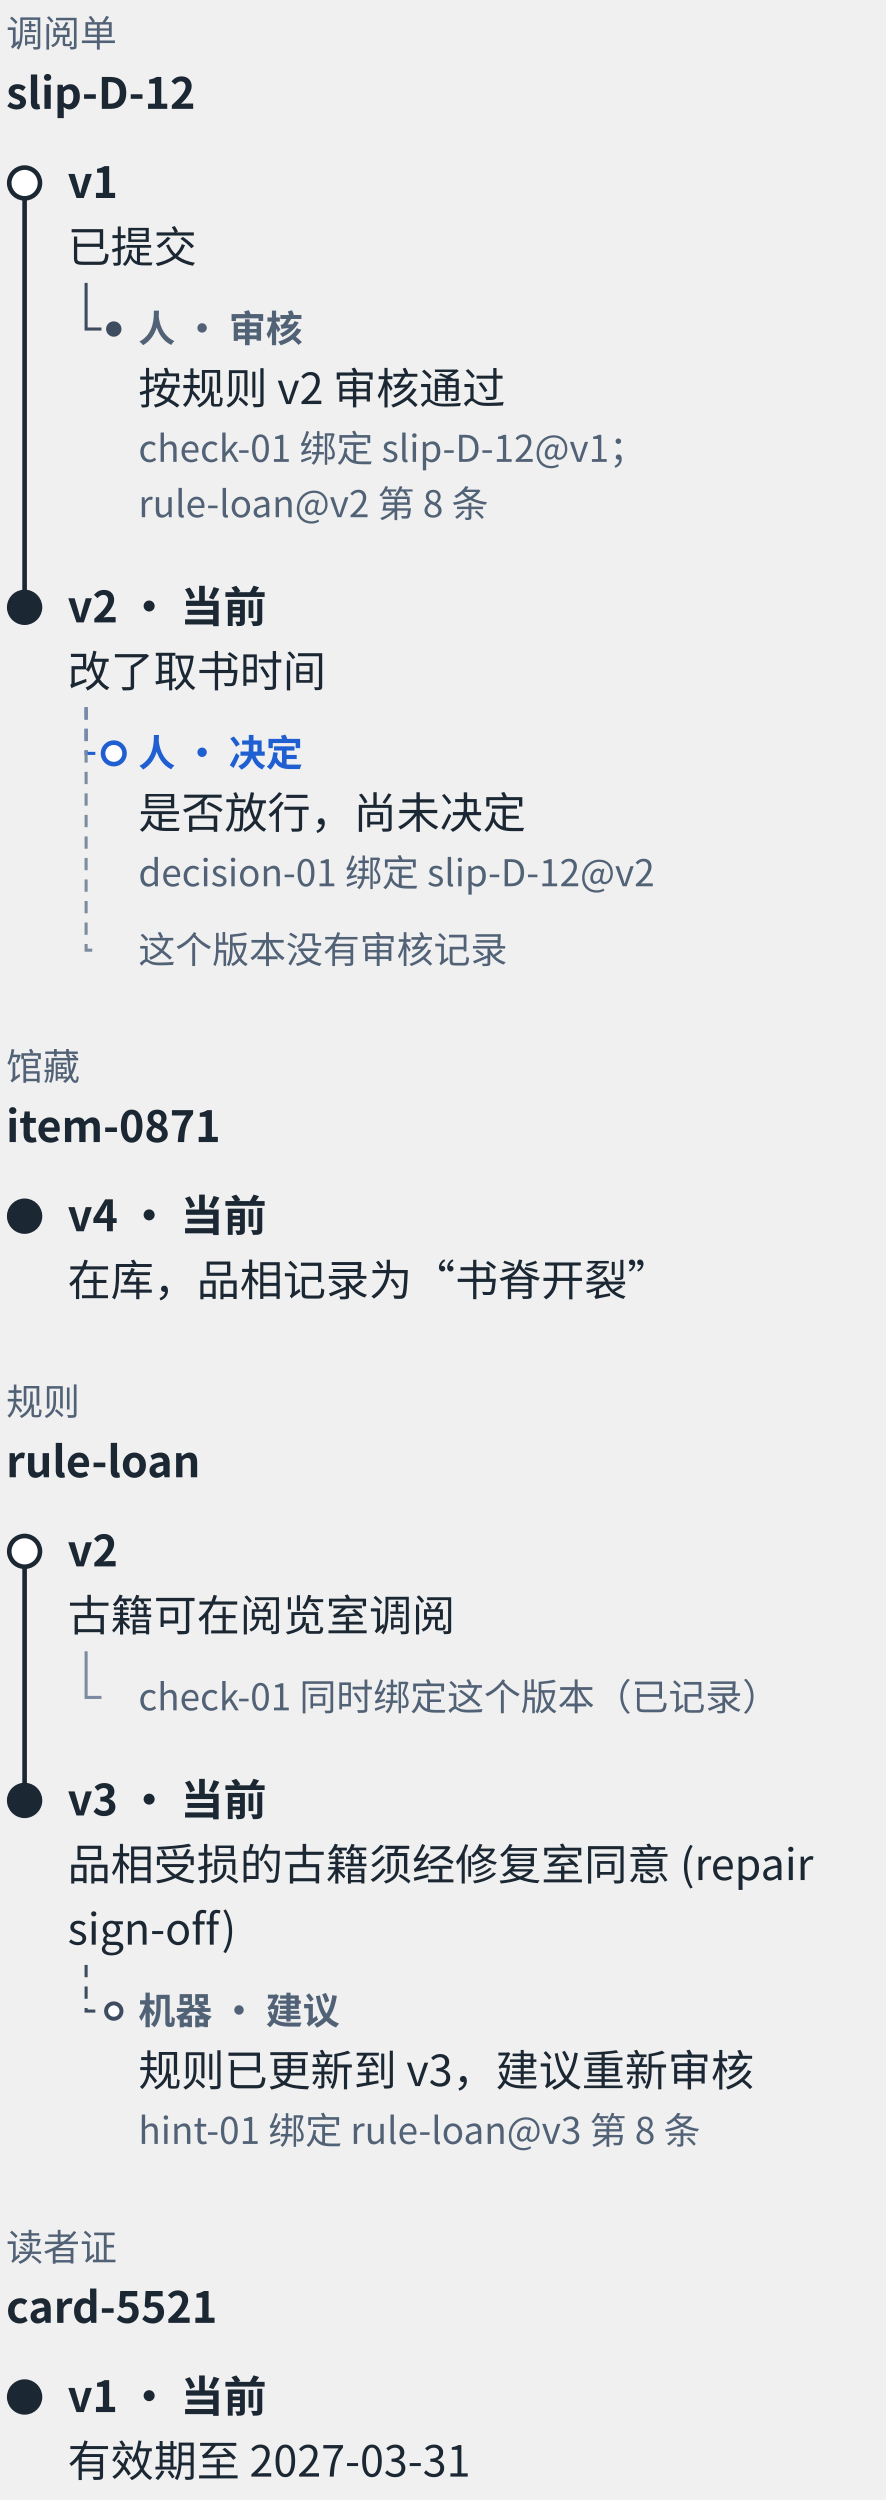
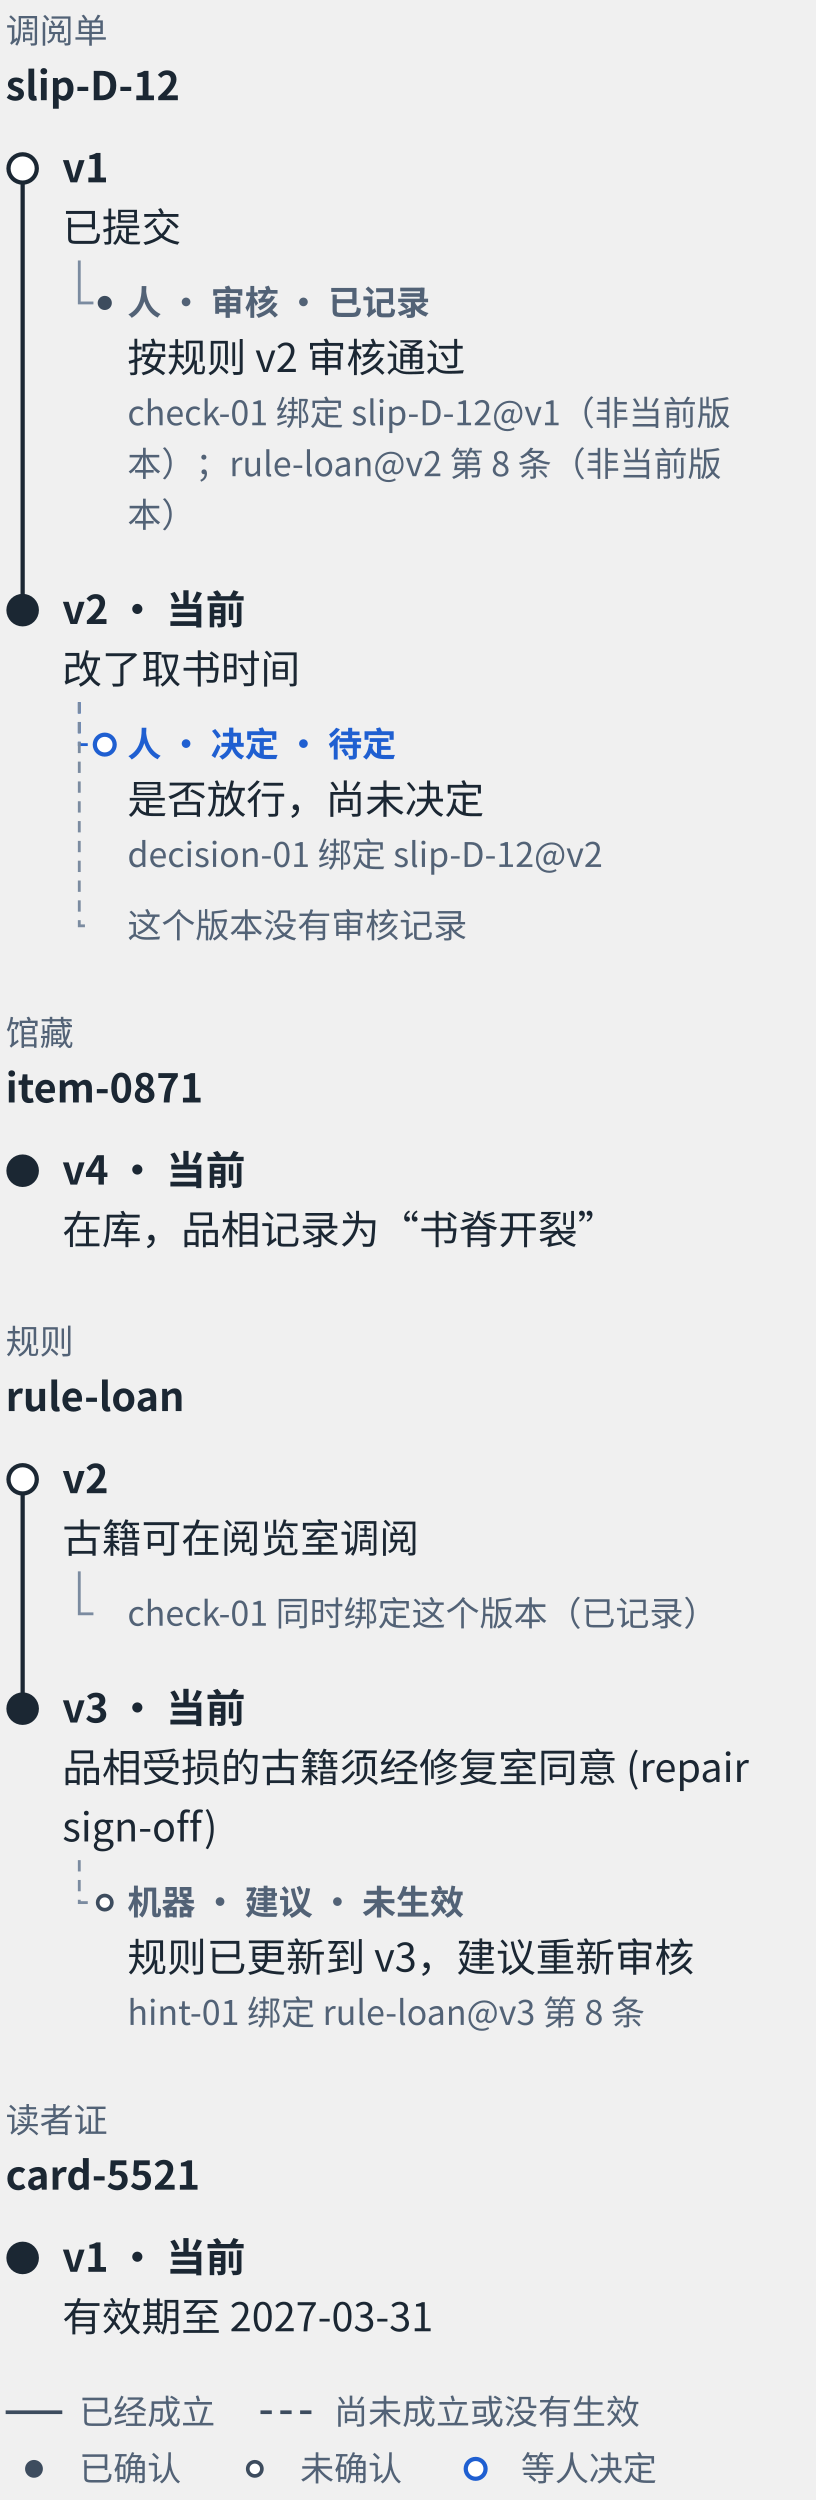
- <svg xmlns="http://www.w3.org/2000/svg" id="tracks-four-w288" viewBox="-2 -2 288 813" width="288" height="813" role="img" aria-labelledby="tracks-four-w288-title tracks-four-w288-desc" lang="zh-Hans" xml:lang="zh-Hans" font-family="system-ui, -apple-system, 'PingFang SC', 'Hiragino Sans GB', 'Noto Sans CJK SC', 'Microsoft YaHei', sans-serif" data-asset="rel-tracks" data-asset-version="0.1.0">
+ <svg xmlns="http://www.w3.org/2000/svg" id="tracks-four-w288" viewBox="-2 -2 288 883" width="288" height="883" role="img" aria-labelledby="tracks-four-w288-title tracks-four-w288-desc" lang="zh-Hans" xml:lang="zh-Hans" font-family="system-ui, -apple-system, 'PingFang SC', 'Hiragino Sans GB', 'Noto Sans CJK SC', 'Microsoft YaHei', sans-serif" data-asset="rel-tracks" data-asset-version="0.2.0">
  <g data-object-id="slip-D-12" data-role="lane">
    <text x="0" y="13.2" font-size="12" fill="#526276" data-text="slip-D-12.role">调阅单</text>
    <text x="0" y="33.4" font-size="14" font-weight="600" fill="#1b2733" data-text="slip-D-12.id">slip-D-12</text>
-     <path d="M6 57.5V195.5" fill="none" stroke="#1b2733" stroke-width="1.5" />
+     <path d="M6 57.5V213.5" fill="none" stroke="#1b2733" stroke-width="1.5" />
    <circle cx="6" cy="57.5" r="5" fill="#ffffff" stroke="#1b2733" stroke-width="1.5" />
-     <circle cx="6" cy="195.5" r="5" fill="#1b2733" stroke="#1b2733" stroke-width="1.5" />
+     <circle cx="6" cy="213.5" r="5" fill="#1b2733" stroke="#1b2733" stroke-width="1.5" />
    <g data-version="slip-D-12@1">
      <text x="20" y="62.4" font-size="14" font-weight="600" fill="#1b2733" data-text="slip-D-12@1.head">v1</text>
      <text x="20" y="83.4" font-size="14" fill="#1b2733" data-text="slip-D-12@1.label">已提交</text>
-       <g data-binding-id="check-01" data-origin="human" data-state="recorded" data-basis="slip-D-12@1 rule-loan@2#第 8 条">
-         <text x="43" y="109.2" font-size="12" font-weight="600" fill="#526276" data-text="check-01.head">人 · 审核</text>
+       <g data-binding-id="check-01" data-origin="human" data-state="recorded" data-basis="slip-D-12@1">
+         <text x="43" y="109.2" font-size="12" font-weight="600" fill="#526276" data-text="check-01.head">人 · 审核 · 已记录</text>
        <text x="43" y="129.4" font-size="14" fill="#1b2733" data-text="check-01.text">按规则 v2 审核通过</text>
        <text x="43" y="148.2" font-size="12" fill="#526276" data-text="check-01.basis">
-           <tspan x="43" y="148.2">check-01 绑定 slip-D-12@v1；</tspan>
-           <tspan x="43" y="166.2">rule-loan@v2 第 8 条</tspan>
+           <tspan x="43" y="148.2">check-01 绑定 slip-D-12@v1（非当前版</tspan>
+           <tspan x="43" y="166.2">本）；rule-loan@v2 第 8 条（非当前版</tspan>
+           <tspan x="43" y="184.2">本）</tspan>
        </text>
-         <path d="M26 90 L26 105 L31 105" fill="none" stroke="#3d4c5e" stroke-width="1" data-link-for="check-01" data-to="slip-D-12@1" />
+         <path d="M26 90 L26 105 L31 105" fill="none" stroke="#7b8ba0" stroke-width="1" data-link-for="check-01" data-to="slip-D-12@1" />
        <circle cx="35" cy="105" r="2.5" fill="#3d4c5e" />
      </g>
    </g>
    <g data-version="slip-D-12@2" data-current="true">
-       <text x="20" y="200.4" font-size="14" font-weight="600" fill="#1b2733" data-text="slip-D-12@2.head">v2 · 当前</text>
-       <text x="20" y="221.4" font-size="14" fill="#1b2733" data-text="slip-D-12@2.label">改了取书时间</text>
+       <text x="20" y="218.4" font-size="14" font-weight="600" fill="#1b2733" data-text="slip-D-12@2.head">v2 · 当前</text>
+       <text x="20" y="239.4" font-size="14" fill="#1b2733" data-text="slip-D-12@2.label">改了取书时间</text>
      <g data-binding-id="decision-01" data-origin="human" data-state="open" data-basis="slip-D-12@2">
-         <text x="43" y="247.2" font-size="12" font-weight="600" fill="#1f5fd1" data-text="decision-01.head">人 · 决定</text>
-         <text x="43" y="267.4" font-size="14" fill="#1b2733" data-text="decision-01.text">是否放行，尚未决定</text>
-         <text x="43" y="286.2" font-size="12" fill="#526276" data-text="decision-01.basis">decision-01 绑定 slip-D-12@v2</text>
-         <path d="M26 228 L26 243 L31 243" fill="none" stroke="#1f5fd1" stroke-width="1" stroke-dasharray="4 3" data-link-for="decision-01" data-to="slip-D-12@2" />
-         <circle cx="35" cy="243" r="3.5" fill="#ffffff" stroke="#1f5fd1" stroke-width="1.5" />
+         <text x="43" y="265.2" font-size="12" font-weight="600" fill="#1f5fd1" data-text="decision-01.head">人 · 决定 · 待定</text>
+         <text x="43" y="285.4" font-size="14" fill="#1b2733" data-text="decision-01.text">是否放行，尚未决定</text>
+         <text x="43" y="304.2" font-size="12" fill="#526276" data-text="decision-01.basis">decision-01 绑定 slip-D-12@v2</text>
+         <path d="M26 246 L26 261 L31 261" fill="none" stroke="#1f5fd1" stroke-width="1" stroke-dasharray="4 3" data-link-for="decision-01" data-to="slip-D-12@2" />
+         <circle cx="35" cy="261" r="3.5" fill="#ffffff" stroke="#1f5fd1" stroke-width="1.5" />
      </g>
-       <text x="43" y="311.2" font-size="12" fill="#526276" data-text="slip-D-12@2.absence.0">这个版本没有审核记录</text>
-       <path d="M26 228 L26 307 L31 307" fill="none" stroke="#7b8ba0" stroke-width="1" stroke-dasharray="4 3" data-absence-at="slip-D-12@2" />
+       <text x="43" y="329.2" font-size="12" fill="#526276" data-text="slip-D-12@2.absence.0">这个版本没有审核记录</text>
+       <path d="M26 246 L26 325 L31 325" fill="none" stroke="#7b8ba0" stroke-width="1" stroke-dasharray="4 3" data-absence-at="slip-D-12@2" />
    </g>
  </g>
  <g data-object-id="item-0871" data-role="lane">
-     <text x="0" y="349.2" font-size="12" fill="#526276" data-text="item-0871.role">馆藏</text>
-     <text x="0" y="369.4" font-size="14" font-weight="600" fill="#1b2733" data-text="item-0871.id">item-0871</text>
-     <path d="M6 393.5V393.5" fill="none" stroke="#1b2733" stroke-width="1.5" />
-     <circle cx="6" cy="393.5" r="5" fill="#1b2733" stroke="#1b2733" stroke-width="1.5" />
+     <text x="0" y="367.2" font-size="12" fill="#526276" data-text="item-0871.role">馆藏</text>
+     <text x="0" y="387.4" font-size="14" font-weight="600" fill="#1b2733" data-text="item-0871.id">item-0871</text>
+     <path d="M6 411.5V411.5" fill="none" stroke="#1b2733" stroke-width="1.5" />
+     <circle cx="6" cy="411.5" r="5" fill="#1b2733" stroke="#1b2733" stroke-width="1.5" />
    <g data-version="item-0871@4" data-current="true">
-       <text x="20" y="398.4" font-size="14" font-weight="600" fill="#1b2733" data-text="item-0871@4.head">v4 · 当前</text>
-       <text x="20" y="419.4" font-size="14" fill="#1b2733" data-text="item-0871@4.label">在库，品相记录为“书脊开裂”</text>
+       <text x="20" y="416.4" font-size="14" font-weight="600" fill="#1b2733" data-text="item-0871@4.head">v4 · 当前</text>
+       <text x="20" y="437.4" font-size="14" fill="#1b2733" data-text="item-0871@4.label">在库，品相记录为“书脊开裂”</text>
    </g>
  </g>
  <g data-object-id="rule-loan" data-role="lane">
-     <text x="0" y="458.2" font-size="12" fill="#526276" data-text="rule-loan.role">规则</text>
-     <text x="0" y="478.4" font-size="14" font-weight="600" fill="#1b2733" data-text="rule-loan.id">rule-loan</text>
-     <path d="M6 502.5V583.5" fill="none" stroke="#1b2733" stroke-width="1.5" />
-     <circle cx="6" cy="502.5" r="5" fill="#ffffff" stroke="#1b2733" stroke-width="1.5" />
-     <circle cx="6" cy="583.5" r="5" fill="#1b2733" stroke="#1b2733" stroke-width="1.5" />
+     <text x="0" y="476.2" font-size="12" fill="#526276" data-text="rule-loan.role">规则</text>
+     <text x="0" y="496.4" font-size="14" font-weight="600" fill="#1b2733" data-text="rule-loan.id">rule-loan</text>
+     <path d="M6 520.5V601.5" fill="none" stroke="#1b2733" stroke-width="1.5" />
+     <circle cx="6" cy="520.5" r="5" fill="#ffffff" stroke="#1b2733" stroke-width="1.5" />
+     <circle cx="6" cy="601.5" r="5" fill="#1b2733" stroke="#1b2733" stroke-width="1.5" />
    <g data-version="rule-loan@2">
-       <text x="20" y="507.4" font-size="14" font-weight="600" fill="#1b2733" data-text="rule-loan@2.head">v2</text>
-       <text x="20" y="528.4" font-size="14" fill="#1b2733" data-text="rule-loan@2.label">古籍可在阅览室调阅</text>
-       <text x="43" y="554.2" font-size="12" fill="#526276" data-text="check-01.ref.rule-loan@2">check-01 同时绑定这个版本（已记录）</text>
-       <path d="M26 535 L26 550 L31 550" fill="none" stroke="#7b8ba0" stroke-width="1" data-link-for="check-01" data-to="rule-loan@2" />
+       <text x="20" y="525.4" font-size="14" font-weight="600" fill="#1b2733" data-text="rule-loan@2.head">v2</text>
+       <text x="20" y="546.4" font-size="14" fill="#1b2733" data-text="rule-loan@2.label">古籍可在阅览室调阅</text>
+       <text x="43" y="572.2" font-size="12" fill="#526276" data-text="check-01.ref.rule-loan@2">check-01 同时绑定这个版本（已记录）</text>
+       <path d="M26 553 L26 568 L31 568" fill="none" stroke="#7b8ba0" stroke-width="1" data-link-for="check-01" data-to="rule-loan@2" />
    </g>
    <g data-version="rule-loan@3" data-current="true">
-       <text x="20" y="588.4" font-size="14" font-weight="600" fill="#1b2733" data-text="rule-loan@3.head">v3 · 当前</text>
-       <text x="20" y="609.4" font-size="14" fill="#1b2733" data-text="rule-loan@3.label">
-         <tspan x="20" y="609.4">品相受损的古籍须经修复室同意 (repair</tspan>
-         <tspan x="20" y="630.4">sign-off)</tspan>
+       <text x="20" y="606.4" font-size="14" font-weight="600" fill="#1b2733" data-text="rule-loan@3.head">v3 · 当前</text>
+       <text x="20" y="627.4" font-size="14" fill="#1b2733" data-text="rule-loan@3.label">
+         <tspan x="20" y="627.4">品相受损的古籍须经修复室同意 (repair</tspan>
+         <tspan x="20" y="648.4">sign-off)</tspan>
      </text>
      <g data-binding-id="hint-01" data-origin="machine" data-state="proposed" data-basis="rule-loan@3#第 8 条">
-         <text x="43" y="656.2" font-size="12" font-weight="600" fill="#526276" data-text="hint-01.head">机器 · 建议</text>
-         <text x="43" y="676.4" font-size="14" fill="#1b2733" data-text="hint-01.text">规则已更新到 v3，建议重新审核</text>
-         <text x="43" y="695.2" font-size="12" fill="#526276" data-text="hint-01.basis">hint-01 绑定 rule-loan@v3 第 8 条</text>
-         <path d="M26 637 L26 652 L31 652" fill="none" stroke="#3d4c5e" stroke-width="1" stroke-dasharray="4 3" data-link-for="hint-01" data-to="rule-loan@3" />
-         <circle cx="35" cy="652" r="2.5" fill="#ffffff" stroke="#3d4c5e" stroke-width="1.3" />
+         <text x="43" y="674.2" font-size="12" font-weight="600" fill="#526276" data-text="hint-01.head">机器 · 建议 · 未生效</text>
+         <text x="43" y="694.4" font-size="14" fill="#1b2733" data-text="hint-01.text">规则已更新到 v3，建议重新审核</text>
+         <text x="43" y="713.2" font-size="12" fill="#526276" data-text="hint-01.basis">hint-01 绑定 rule-loan@v3 第 8 条</text>
+         <path d="M26 655 L26 670 L31 670" fill="none" stroke="#7b8ba0" stroke-width="1" stroke-dasharray="4 3" data-link-for="hint-01" data-to="rule-loan@3" />
+         <circle cx="35" cy="670" r="2.5" fill="#ffffff" stroke="#3d4c5e" stroke-width="1.3" />
      </g>
    </g>
  </g>
  <g data-object-id="card-5521" data-role="lane">
-     <text x="0" y="733.2" font-size="12" fill="#526276" data-text="card-5521.role">读者证</text>
-     <text x="0" y="753.4" font-size="14" font-weight="600" fill="#1b2733" data-text="card-5521.id">card-5521</text>
-     <path d="M6 777.5V777.5" fill="none" stroke="#1b2733" stroke-width="1.5" />
-     <circle cx="6" cy="777.5" r="5" fill="#1b2733" stroke="#1b2733" stroke-width="1.5" />
+     <text x="0" y="751.2" font-size="12" fill="#526276" data-text="card-5521.role">读者证</text>
+     <text x="0" y="771.4" font-size="14" font-weight="600" fill="#1b2733" data-text="card-5521.id">card-5521</text>
+     <path d="M6 795.5V795.5" fill="none" stroke="#1b2733" stroke-width="1.5" />
+     <circle cx="6" cy="795.5" r="5" fill="#1b2733" stroke="#1b2733" stroke-width="1.5" />
    <g data-version="card-5521@1" data-current="true">
-       <text x="20" y="782.4" font-size="14" font-weight="600" fill="#1b2733" data-text="card-5521@1.head">v1 · 当前</text>
-       <text x="20" y="803.4" font-size="14" fill="#1b2733" data-text="card-5521@1.label">有效期至 2027-03-31</text>
+       <text x="20" y="800.4" font-size="14" font-weight="600" fill="#1b2733" data-text="card-5521@1.head">v1 · 当前</text>
+       <text x="20" y="821.4" font-size="14" fill="#1b2733" data-text="card-5521@1.label">有效期至 2027-03-31</text>
    </g>
  </g>
+   <g data-role="legend">
+     <path d="M0 850L20 850" fill="none" stroke="#3d4c5e" stroke-width="1.3" />
+     <text x="26" y="854.2" font-size="12" fill="#526276" data-text="legend.0">已经成立</text>
+     <path d="M90 850L110 850" fill="none" stroke="#3d4c5e" stroke-width="1.3" stroke-dasharray="4 3" />
+     <text x="116" y="854.2" font-size="12" fill="#526276" data-text="legend.1">尚未成立或没有生效</text>
+     <circle cx="10" cy="870" r="2.5" fill="#3d4c5e" stroke="#3d4c5e" stroke-width="1.3" />
+     <text x="26" y="874.2" font-size="12" fill="#526276" data-text="legend.2">已确认</text>
+     <circle cx="88" cy="870" r="2.5" fill="#ffffff" stroke="#3d4c5e" stroke-width="1.3" />
+     <text x="104" y="874.2" font-size="12" fill="#526276" data-text="legend.3">未确认</text>
+     <circle cx="166" cy="870" r="3.5" fill="#ffffff" stroke="#1f5fd1" stroke-width="1.5" />
+     <text x="182" y="874.2" font-size="12" fill="#526276" data-text="legend.4">等人决定</text>
+   </g>
</svg>
